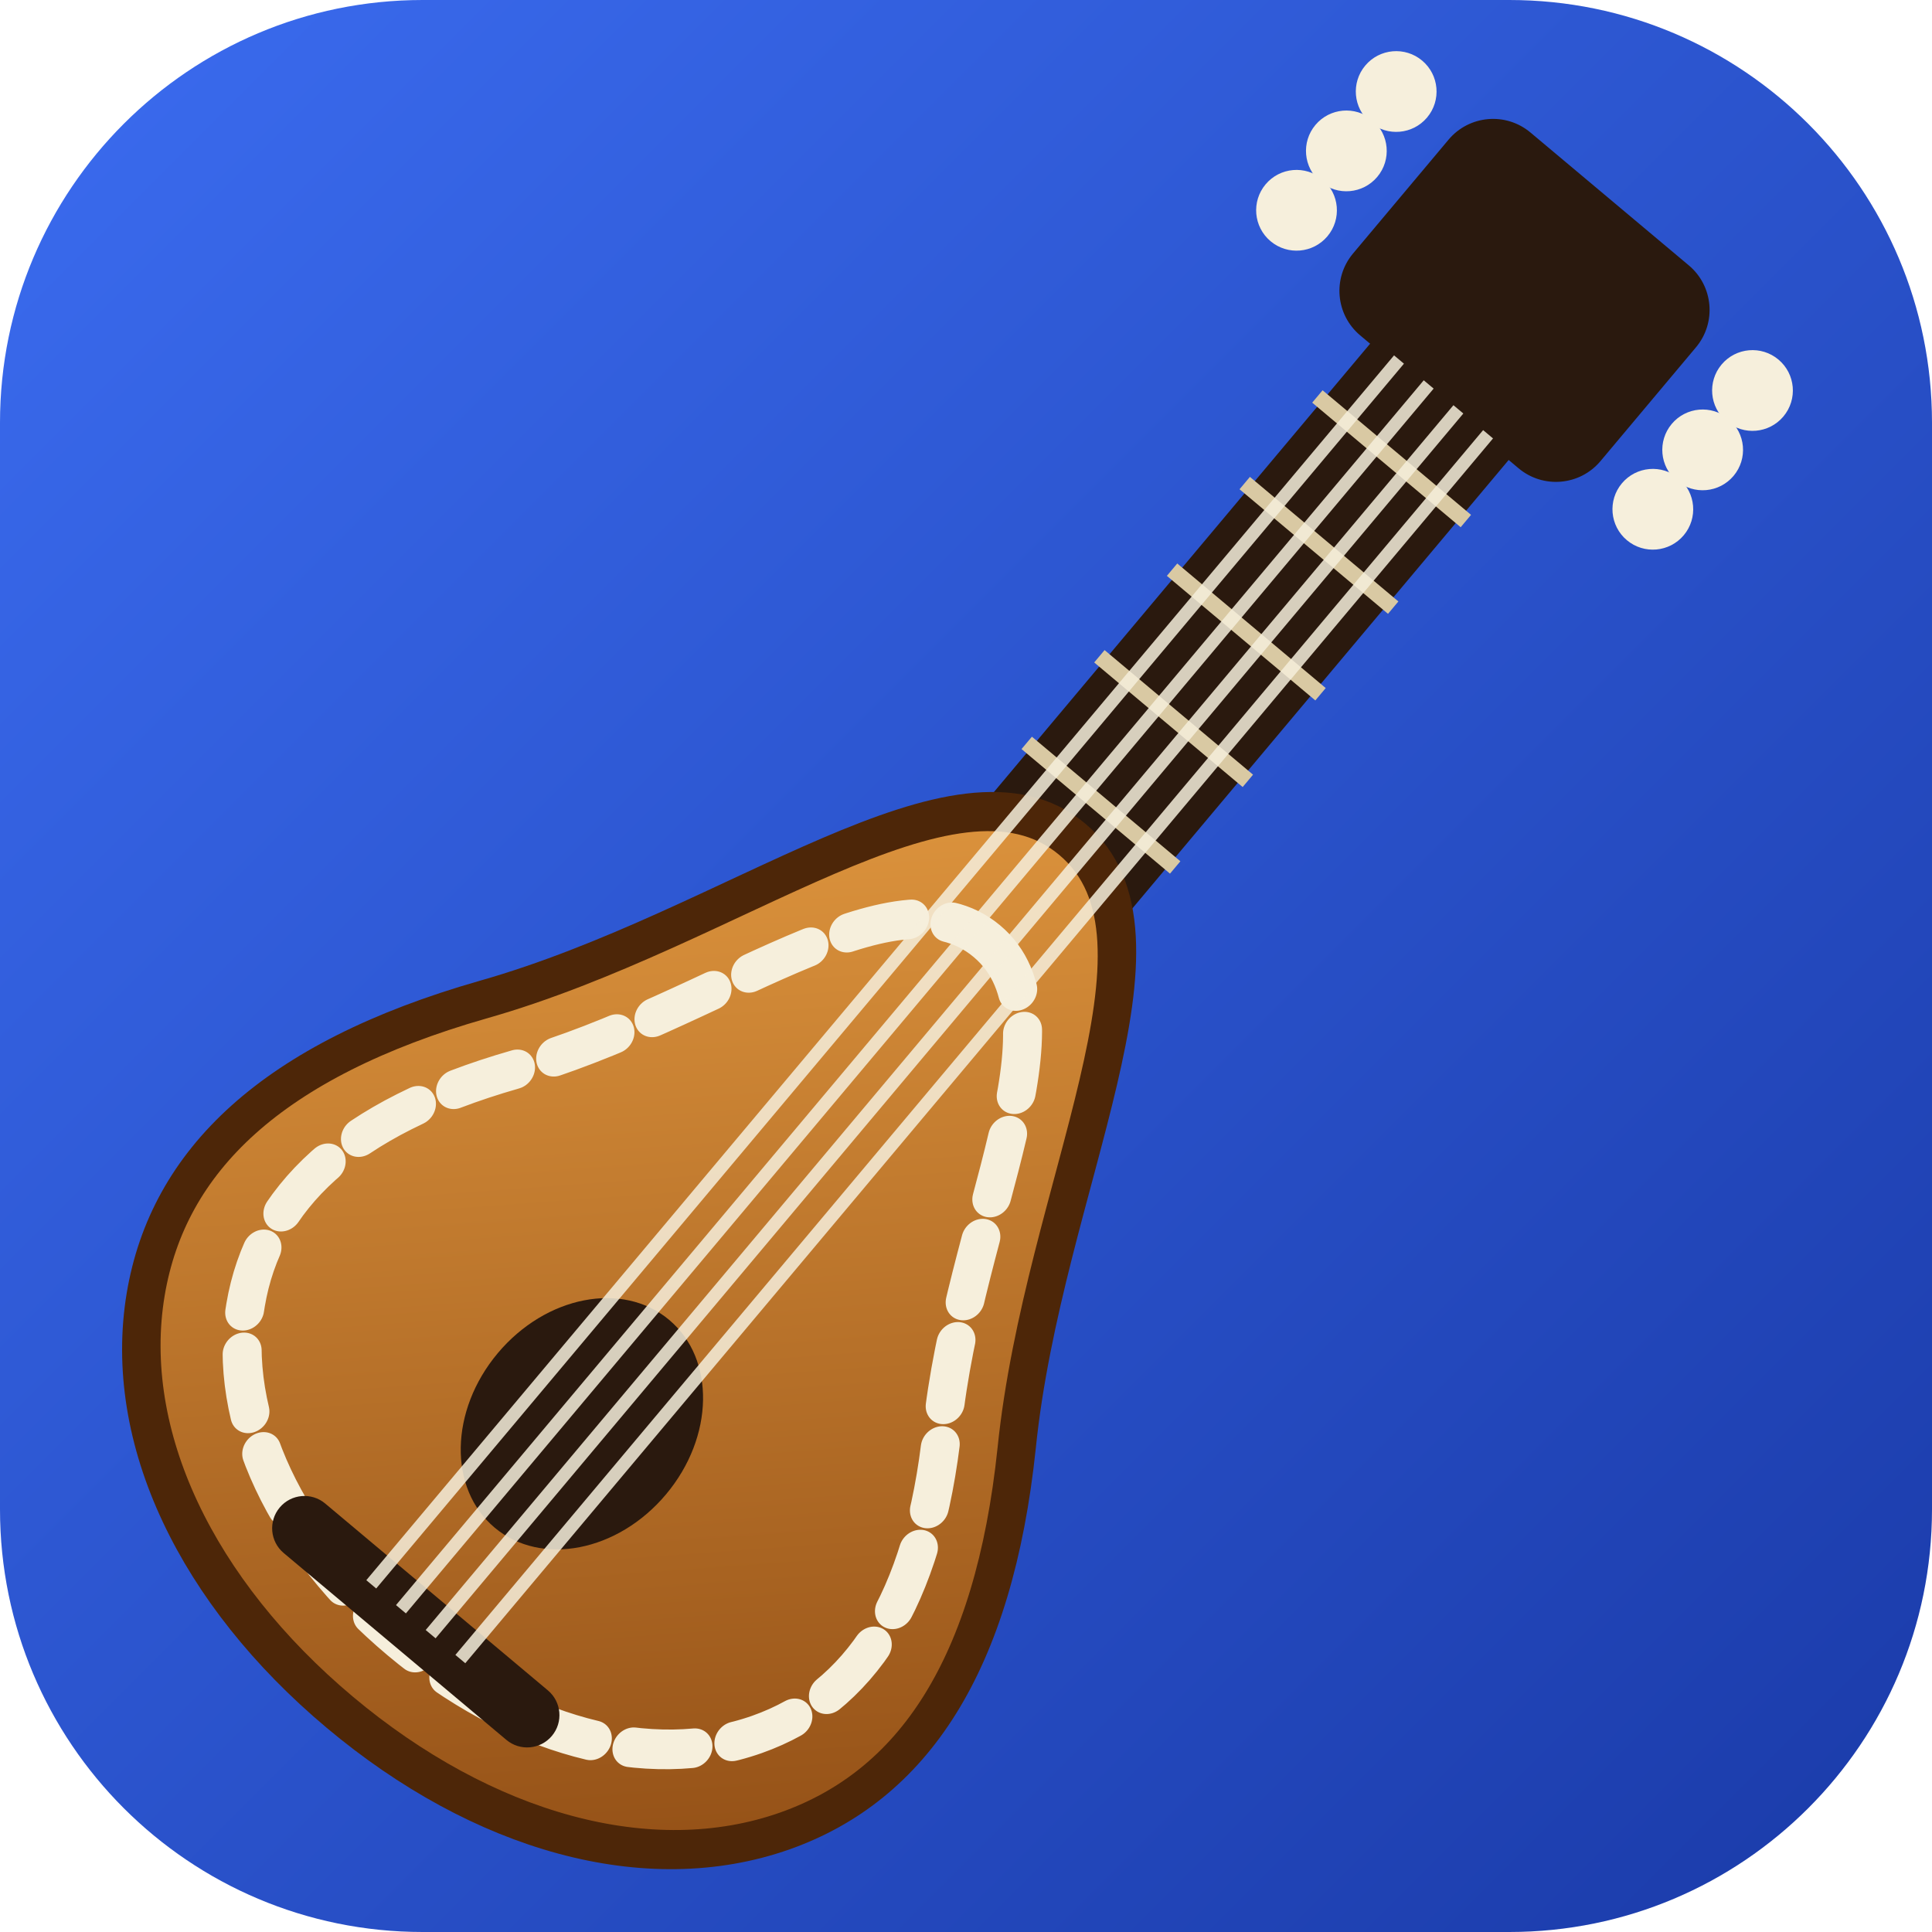
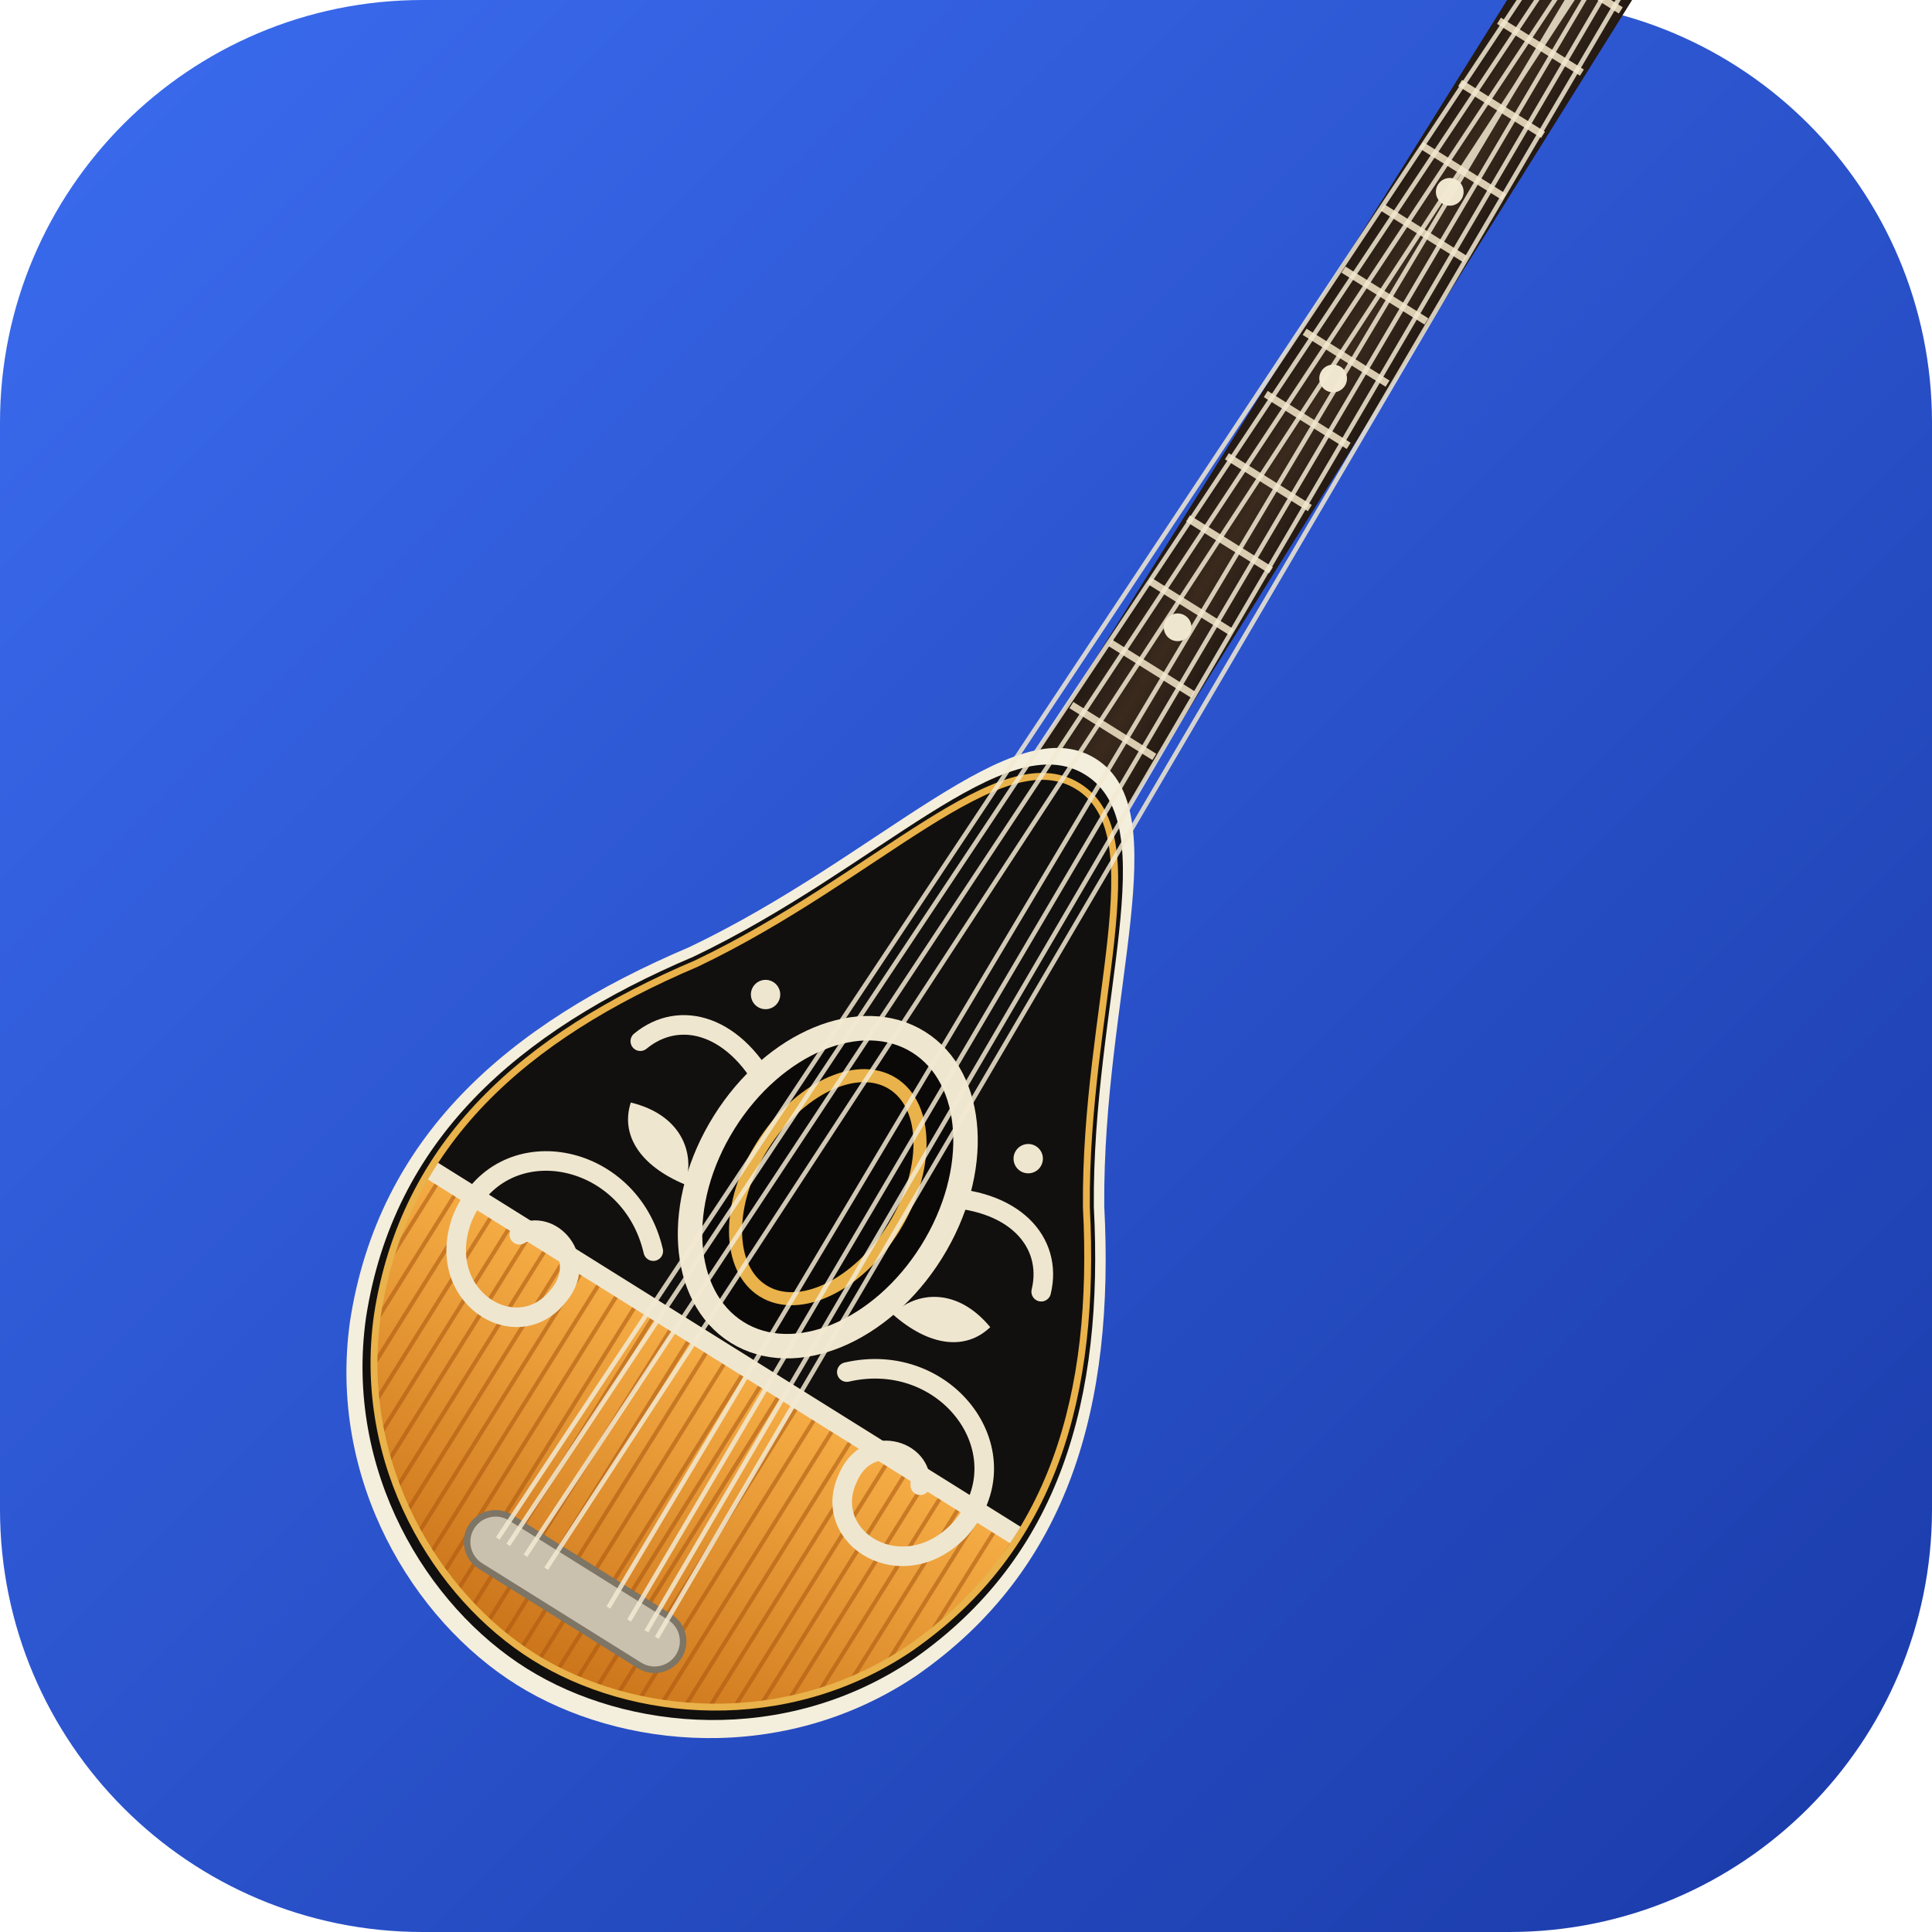
<svg xmlns="http://www.w3.org/2000/svg" viewBox="0 0 64 64">
  <defs>
    <linearGradient id="bg" x1="0" y1="0" x2="1" y2="1">
      <stop offset="0" stop-color="#3b6cf0" />
      <stop offset="1" stop-color="#1a3aa8" />
    </linearGradient>
-     <linearGradient id="wood" x1="0.1" y1="0" x2="0.9" y2="1">
-       <stop offset="0" stop-color="#eaa044" />
-       <stop offset="1" stop-color="#8f4c14" />
-     </linearGradient>
  </defs>
  <rect width="64" height="64" rx="14" fill="url(#bg)" />
-   <g transform="translate(32 32) scale(1.07) rotate(40) translate(-32 -31.5)">
-     <rect x="29.2" y="6" width="5.6" height="27" fill="#2a190e" />
-     <rect x="27" y="0.5" width="10" height="8.2" rx="1.8" fill="#2a190e" />
-     <g fill="#f6efdc">
-       <circle cx="24.8" cy="2.2" r="1.25" />
-       <circle cx="24.8" cy="4.6" r="1.25" />
-       <circle cx="24.8" cy="7" r="1.25" />
-       <circle cx="39.2" cy="2.2" r="1.25" />
-       <circle cx="39.2" cy="4.6" r="1.25" />
-       <circle cx="39.2" cy="7" r="1.25" />
+   <g transform="translate(32 32) rotate(32) scale(.27) translate(-50 -196)">
+     <defs>
+       <linearGradient id="amber" x1="0" y1="0" x2="0" y2="1">
+         <stop offset="0" stop-color="#f6ad45" />
+         <stop offset="1" stop-color="#c56c14" />
+       </linearGradient>
+       <linearGradient id="neck" x1="0" y1="0" x2="1" y2="0">
+         <stop offset="0" stop-color="#241a13" />
+         <stop offset=".5" stop-color="#3a2a1d" />
+         <stop offset="1" stop-color="#241a13" />
+       </linearGradient>
+       <pattern id="grain" width="2.6" height="10" patternUnits="userSpaceOnUse">
+         <path d="M1.3 0V10" stroke="#a9560f" stroke-width=".5" opacity=".55" />
+       </pattern>
+       <clipPath id="face">
+         <path d="M50 166C62 166 66 190 80 212C94 232 100 252 91 273C83 291 65 300 50 300C35 300 17 291 9 273C0 252 6 232 20 212C34 190 38 166 50 166Z" transform="translate(50 233) scale(.94) translate(-50 -233)" />
+       </clipPath>
+     </defs>
+     <path d="M40 40V12C40 4 44 1 50 1C56 1 60 4 60 12V40Z" fill="#17110c" stroke="#e9b24a" stroke-width="1.2" />
+     <path d="M46 14c2-5 6-5 8 0M47 24c2-4 4-4 6 0" fill="none" stroke="#efe6cf" stroke-width="1.4" stroke-linecap="round" />
+     <ellipse cx="33" cy="10" rx="4" ry="2.8" fill="#e9b24a" stroke="#f7efd8" stroke-width="1.2" />
+     <ellipse cx="33" cy="20" rx="4" ry="2.8" fill="#e9b24a" stroke="#f7efd8" stroke-width="1.2" />
+     <ellipse cx="33" cy="30" rx="4" ry="2.8" fill="#e9b24a" stroke="#f7efd8" stroke-width="1.2" />
+     <ellipse cx="33" cy="39" rx="4" ry="2.8" fill="#e9b24a" stroke="#f7efd8" stroke-width="1.2" />
+     <ellipse cx="67" cy="10" rx="4" ry="2.8" fill="#e9b24a" stroke="#f7efd8" stroke-width="1.2" />
+     <ellipse cx="67" cy="20" rx="4" ry="2.8" fill="#e9b24a" stroke="#f7efd8" stroke-width="1.2" />
+     <ellipse cx="67" cy="30" rx="4" ry="2.8" fill="#e9b24a" stroke="#f7efd8" stroke-width="1.2" />
+     <ellipse cx="67" cy="39" rx="4" ry="2.8" fill="#e9b24a" stroke="#f7efd8" stroke-width="1.2" />
+     <rect x="43.5" y="41" width="13" height="130" fill="url(#neck)" />
+     <path d="M43.5 42h13" stroke="#efe6cf" stroke-width="2" />
+     <g stroke="#d9ccb0" stroke-width=".9">
+       <path d="M44 54h12" />
+       <path d="M44 63h12" />
+       <path d="M44 72h12" />
+       <path d="M44 81h12" />
+       <path d="M44 90h12" />
+       <path d="M44 99h12" />
+       <path d="M44 108h12" />
+       <path d="M44 117h12" />
+       <path d="M44 126h12" />
+       <path d="M44 135h12" />
+       <path d="M44 144h12" />
+       <path d="M44 153h12" />
+       <path d="M44 162h12" />
    </g>
-     <path d="M29 11h6M29 14.5h6M29 18h6M29 21.5h6M29 25h6M29 28.5h6" stroke="#d9c9a3" stroke-width=".5" />
-     <g transform="translate(32 62.5) scale(.76 .84) translate(-32 -62.5)">
-       <path d="M32 19.5c6.2 0 8.2 10.5 14.2 18.5 5 6.7 5.6 12 2.8 16.3-3 4.6-9.4 7.2-17 7.2s-14-2.6-17-7.2c-2.8-4.3-2.2-9.6 2.8-16.3C23.8 30 25.8 19.5 32 19.5z" fill="url(#wood)" stroke="#4d2608" stroke-width="1.5" />
-       <path d="M32 19.5c6.2 0 8.2 10.5 14.2 18.5 5 6.7 5.6 12 2.8 16.3-3 4.6-9.4 7.2-17 7.2s-14-2.6-17-7.2c-2.8-4.3-2.2-9.6 2.8-16.3C23.8 30 25.8 19.5 32 19.5z" transform="translate(32 44) scale(.8) translate(-32 -44)" fill="none" stroke="#f6efdc" stroke-width="1.9" stroke-dasharray="3 2" stroke-linecap="round" />
+     <g fill="#efe6cf">
+       <circle cx="50" cy="84" r="1.7" />
+       <circle cx="50" cy="111" r="1.7" />
+       <circle cx="50" cy="147" r="1.7" />
    </g>
-     <ellipse cx="32" cy="50" rx="3.4" ry="4.2" fill="#2a190e" />
-     <rect x="26.5" y="57" width="11" height="2" rx="1" fill="#2a190e" />
-     <path d="M30.2 8.5V58M31.4 8.5V58M32.6 8.5V58M33.8 8.5V58" stroke="#f6efdc" stroke-width=".4" opacity=".85" />
+     <path d="M50 166C62 166 66 190 80 212C94 232 100 252 91 273C83 291 65 300 50 300C35 300 17 291 9 273C0 252 6 232 20 212C34 190 38 166 50 166Z" fill="#f4eedd" />
+     <path d="M50 166C62 166 66 190 80 212C94 232 100 252 91 273C83 291 65 300 50 300C35 300 17 291 9 273C0 252 6 232 20 212C34 190 38 166 50 166Z" transform="translate(50 233) scale(.965) translate(-50 -233)" fill="#12100e" />
+     <g clip-path="url(#face)">
+       <rect x="0" y="252" width="100" height="51" fill="url(#amber)" />
+       <rect x="0" y="252" width="100" height="51" fill="url(#grain)" />
+       <path d="M0 252H100" stroke="#efe6cf" stroke-width="2.4" />
+       <g fill="none" stroke="#efe6cf" stroke-linecap="round" stroke-width="2.4">
+         <path d="M36 246c-9-9-24-3-22 9 2 10 14 10 15 2 1-6-6-8-8-4" />
+         <path d="M38 222c-8-5-15-3-17 3" />
+       </g>
+       <g fill="#efe6cf">
+         <path d="M24 232c6-2 10 1 11 5-6 1-10-1-11-5z" />
+         <circle cx="31" cy="212" r="1.8" />
+       </g>
+       <g transform="translate(100 0) scale(-1 1)">
+         <g fill="none" stroke="#efe6cf" stroke-linecap="round" stroke-width="2.4">
+           <path d="M36 246c-9-9-24-3-22 9 2 10 14 10 15 2 1-6-6-8-8-4" />
+           <path d="M38 222c-8-5-15-3-17 3" />
+         </g>
+         <g fill="#efe6cf">
+           <path d="M24 232c6-2 10 1 11 5-6 1-10-1-11-5z" />
+           <circle cx="31" cy="212" r="1.8" />
+         </g>
+       </g>
+       <ellipse cx="50" cy="228" rx="15" ry="21" fill="#0b0908" stroke="#efe6cf" stroke-width="3" />
+       <ellipse cx="50" cy="228" rx="9.5" ry="15" fill="none" stroke="#e9b24a" stroke-width="1.6" />
+     </g>
+     <path d="M50 166C62 166 66 190 80 212C94 232 100 252 91 273C83 291 65 300 50 300C35 300 17 291 9 273C0 252 6 232 20 212C34 190 38 166 50 166Z" transform="translate(50 233) scale(.94) translate(-50 -233)" fill="none" stroke="#e9b24a" stroke-width=".9" />
+     <rect x="35" y="283" width="30" height="7" rx="3.5" fill="#c9c1ae" stroke="#7d7566" stroke-width=".8" />
+     <g stroke="#f3ead2" stroke-width=".55" opacity=".85">
+       <path d="M45.2 44L38.5 286" />
+       <path d="M47 44L40 286" />
+       <path d="M48.8 44L42.5 286" />
+       <path d="M50.5 44L45.5 286" />
+       <path d="M49.5 44L54.5 286" />
+       <path d="M51.2 44L57.5 286" />
+       <path d="M53 44L60 286" />
+       <path d="M54.8 44L61.5 286" />
+     </g>
  </g>
</svg>
